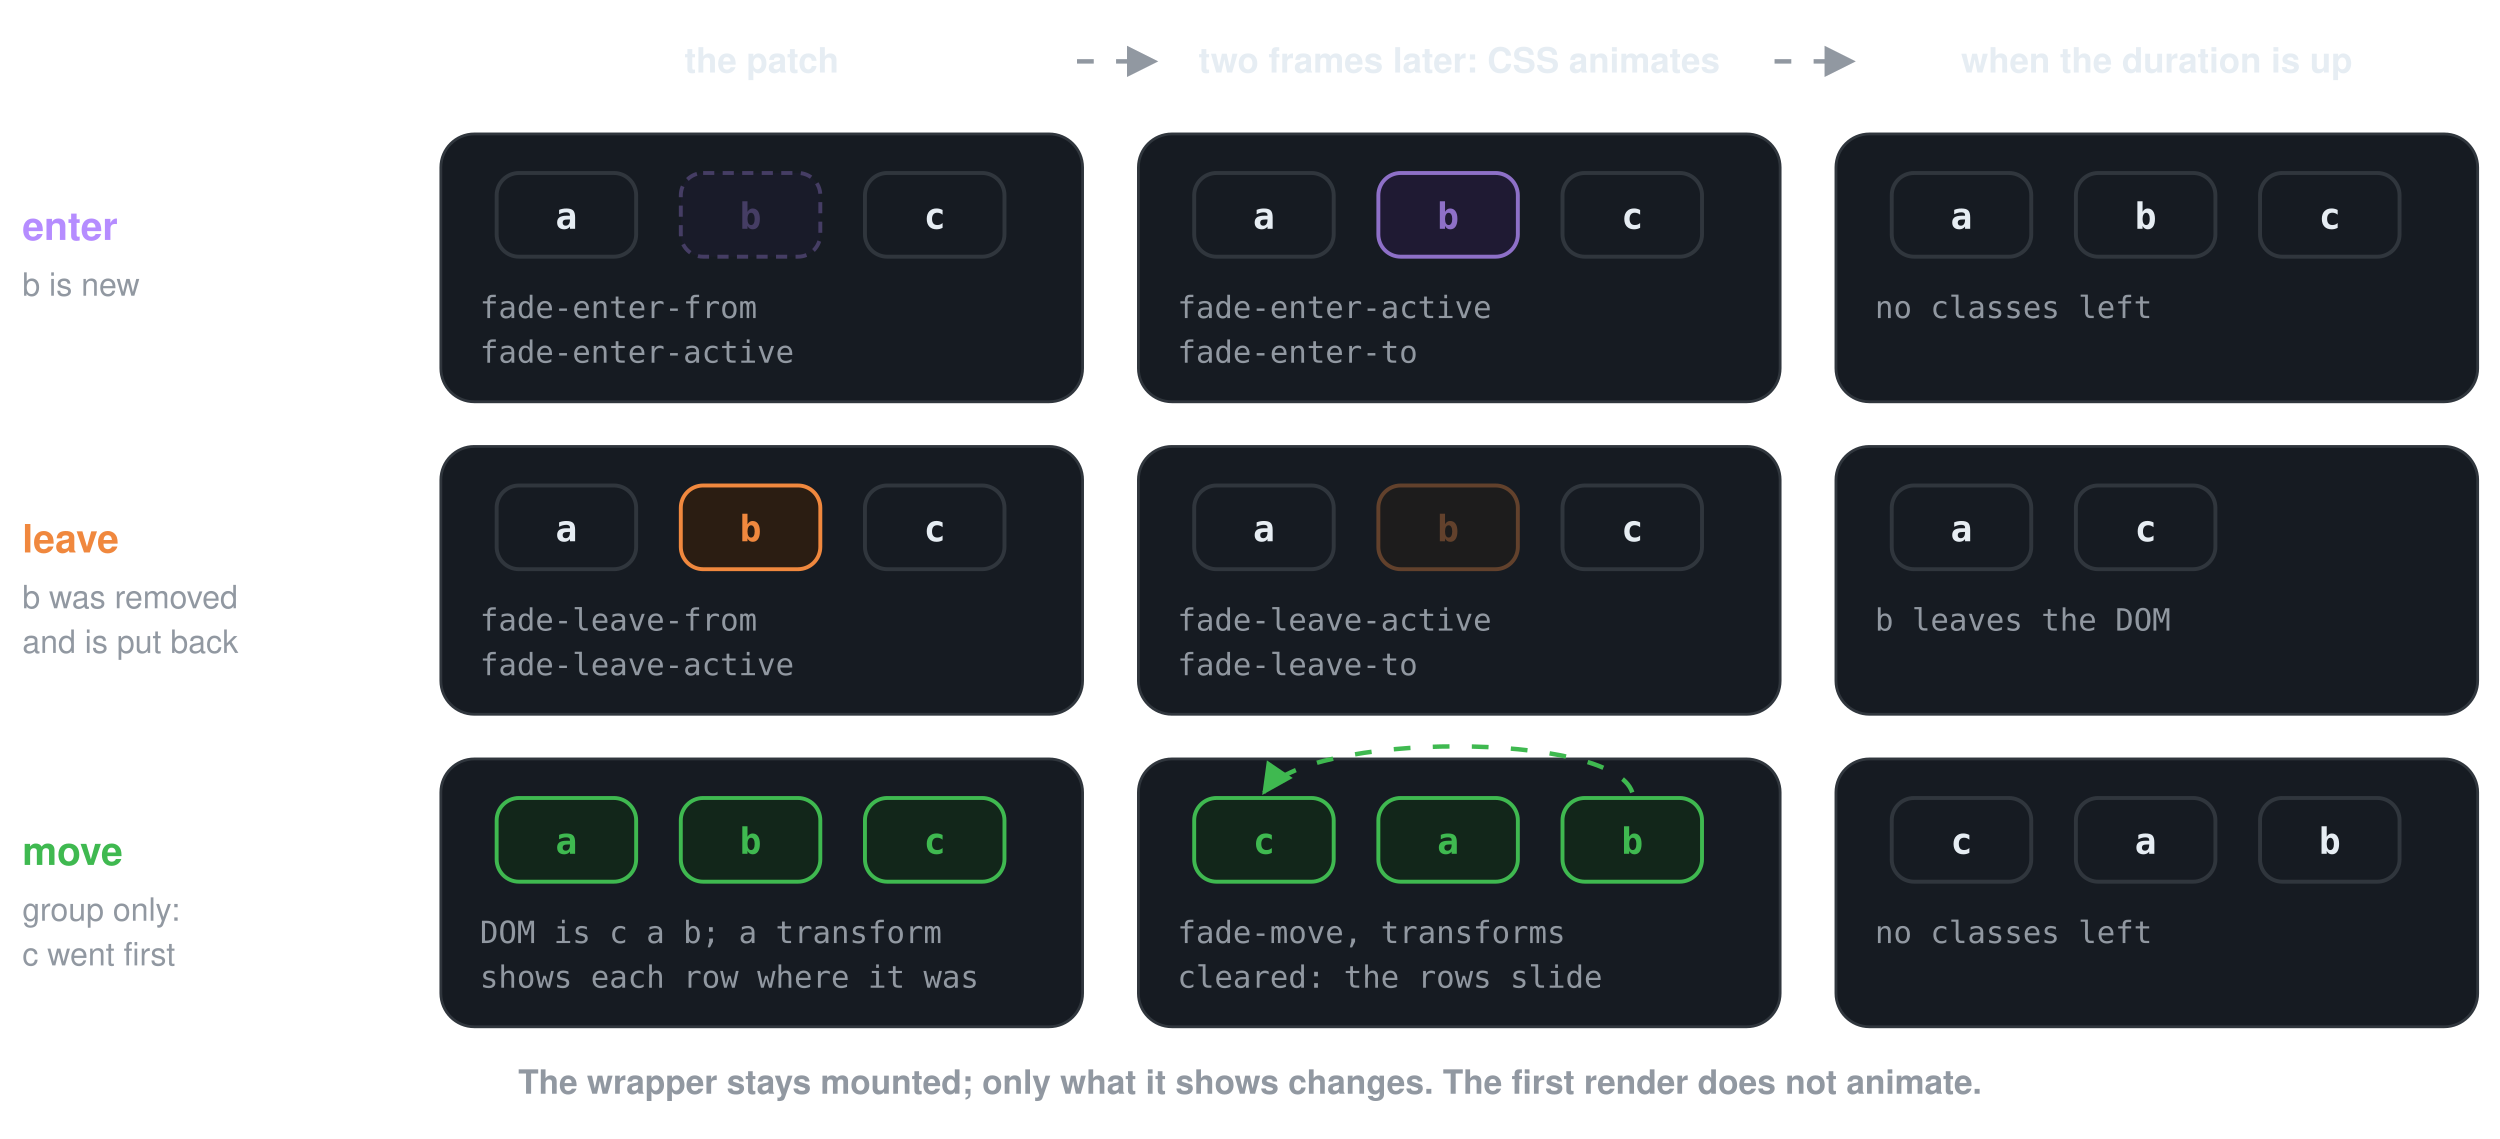
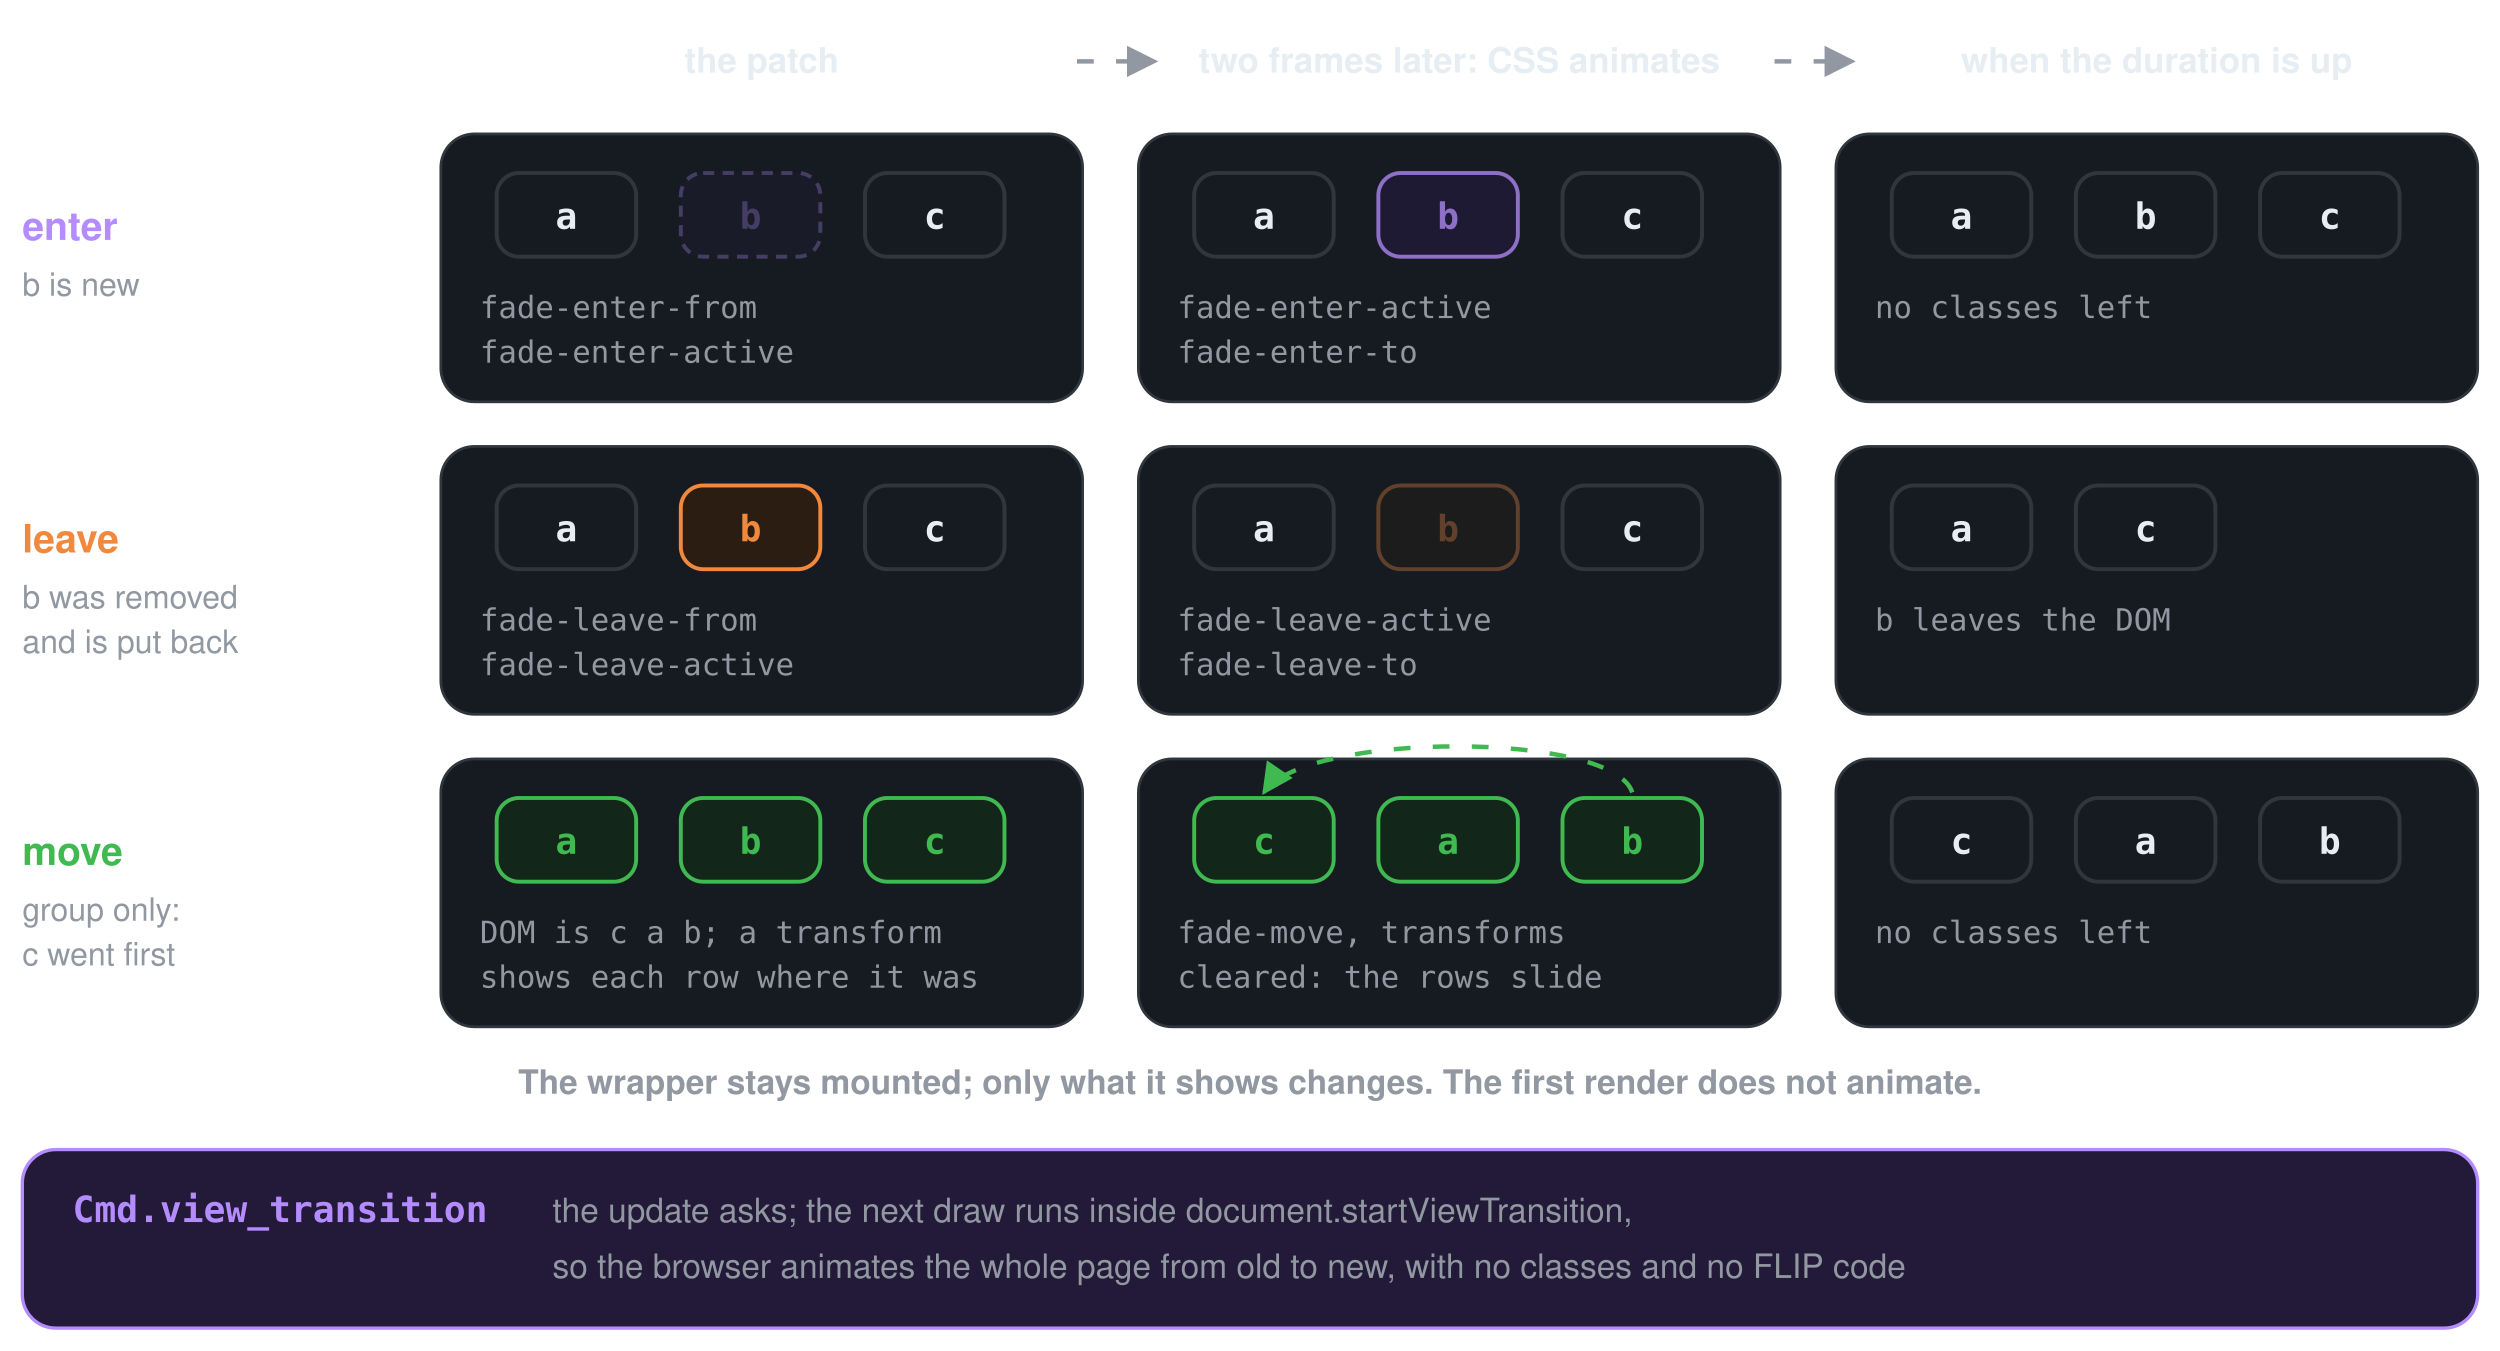
- <svg xmlns="http://www.w3.org/2000/svg" viewBox="-8 -8 896 408" width="896" height="408" role="img" aria-label="Transitions, as Vue's Transition and TransitionGroup, with name fade. Enter: in the patch the new row b gets fade-enter-from and fade-enter-active, two frames later fade-enter-to replaces fade-enter-from while CSS animates, and when the duration is up no classes are left. Leave: the removed row b is put back where it was with fade-leave-from and fade-leave-active, two frames later fade-leave-to, and when the duration is up it leaves the DOM. Move, in a group: row c went first, so after the patch the DOM is c a b but a transform shows every moved row where it was; two frames later the rows get fade-move and the transforms are cleared, so they slide to their new places; at the end no classes are left">
+ <svg xmlns="http://www.w3.org/2000/svg" viewBox="-8 -8 896 484" width="896" height="484" role="img" aria-label="Transitions, as Vue's Transition and TransitionGroup, with name fade. Enter: in the patch the new row b gets fade-enter-from and fade-enter-active, two frames later fade-enter-to replaces fade-enter-from while CSS animates, and when the duration is up no classes are left. Leave: the removed row b is put back where it was with fade-leave-from and fade-leave-active, two frames later fade-leave-to, and when the duration is up it leaves the DOM. Move, in a group: row c went first, so after the patch the DOM is c a b but a transform shows every moved row where it was; two frames later the rows get fade-move and the transforms are cleared, so they slide to their new places; at the end no classes are left. Cmd.view_transition makes the next draw run inside document.startViewTransition, so the browser animates the whole page">
  <style>text { font-family: -apple-system, BlinkMacSystemFont, 'Segoe UI', Helvetica, Arial, sans-serif; fill: #e6edf3; }.mono { font-family: ui-monospace, SFMono-Regular, Menlo, Consolas, monospace; white-space: pre; }.muted { fill: #9198a1; } .faint { fill: #6e7681; }.accent { fill: #b58cff; } .green { fill: #3fb950; }.orange { fill: #f0883e; } .blue { fill: #58a6ff; }.flow { stroke-dasharray: 6 8; animation: flow 1.1s linear infinite; }@keyframes flow { to { stroke-dashoffset: -28; } }.pulse { animation: pulse 2.2s ease-in-out infinite; }@keyframes pulse { 0%, 100% { opacity: 1; } 50% { opacity: 0.35; } }@media (prefers-reduced-motion: reduce) { .flow, .pulse { animation: none; } }</style>
  <defs>
    <marker id="arrow-muted" viewBox="0 0 10 10" refX="9" refY="5" markerWidth="7" markerHeight="7" orient="auto-start-reverse">
      <path d="M0,0 L10,5 L0,10 z" fill="#9198a1" />
    </marker>
    <marker id="arrow-accent" viewBox="0 0 10 10" refX="9" refY="5" markerWidth="7" markerHeight="7" orient="auto-start-reverse">
      <path d="M0,0 L10,5 L0,10 z" fill="#b58cff" />
    </marker>
    <marker id="arrow-green" viewBox="0 0 10 10" refX="9" refY="5" markerWidth="7" markerHeight="7" orient="auto-start-reverse">
      <path d="M0,0 L10,5 L0,10 z" fill="#3fb950" />
    </marker>
    <marker id="arrow-orange" viewBox="0 0 10 10" refX="9" refY="5" markerWidth="7" markerHeight="7" orient="auto-start-reverse">
      <path d="M0,0 L10,5 L0,10 z" fill="#f0883e" />
    </marker>
    <marker id="arrow-blue" viewBox="0 0 10 10" refX="9" refY="5" markerWidth="7" markerHeight="7" orient="auto-start-reverse">
      <path d="M0,0 L10,5 L0,10 z" fill="#58a6ff" />
    </marker>
    <filter id="lift" x="-5%" y="-5%" width="110%" height="125%">
      <feDropShadow dx="0" dy="2" stdDeviation="3" flood-color="#000000" flood-opacity="0.55" />
    </filter>
    <linearGradient id="glow" x1="0" y1="0" x2="1" y2="0">
      <stop offset="0" stop-color="#b58cff" />
      <stop offset="1" stop-color="#58a6ff" />
    </linearGradient>
  </defs>
  <text x="265" y="18" font-size="12.5" xml:space="preserve" font-weight="700" text-anchor="middle">the patch</text>
  <text x="515" y="18" font-size="12.5" xml:space="preserve" font-weight="700" text-anchor="middle">two frames later: CSS animates</text>
  <text x="765" y="18" font-size="12.5" xml:space="preserve" font-weight="700" text-anchor="middle">when the duration is up</text>
  <line x1="378" y1="14" x2="406" y2="14" stroke="#9198a1" stroke-width="1.6" marker-end="url(#arrow-muted)" class="flow" />
  <line x1="628" y1="14" x2="656" y2="14" stroke="#9198a1" stroke-width="1.6" marker-end="url(#arrow-muted)" class="flow" />
  <text x="0" y="78" font-size="14" xml:space="preserve" class="accent" font-weight="700">enter</text>
  <text x="0" y="98" font-size="11.5" xml:space="preserve" class="muted">b is new</text>
  <rect x="150" y="40" width="230" height="96" rx="12" fill="#161b22" stroke="#30363d" stroke-width="1" />
  <g opacity="1">
    <rect x="170" y="54" width="50" height="30" rx="8" fill="#161b22" stroke="#30363d" stroke-width="1.4" />
    <text x="195" y="74" font-size="13" xml:space="preserve" class="mono" font-weight="700" text-anchor="middle">a</text>
  </g>
  <g opacity="0.3">
    <rect x="236" y="54" width="50" height="30" rx="8" fill="#221a38" stroke="#b58cff" stroke-width="1.4" stroke-dasharray="4 3" />
    <text x="261" y="74" font-size="13" xml:space="preserve" class="mono accent" font-weight="700" text-anchor="middle">b</text>
  </g>
  <g opacity="1">
    <rect x="302" y="54" width="50" height="30" rx="8" fill="#161b22" stroke="#30363d" stroke-width="1.4" />
    <text x="327" y="74" font-size="13" xml:space="preserve" class="mono" font-weight="700" text-anchor="middle">c</text>
  </g>
  <text x="164" y="106" font-size="11" xml:space="preserve" class="mono muted">fade-enter-from</text>
  <text x="164" y="122" font-size="11" xml:space="preserve" class="mono muted">fade-enter-active</text>
  <rect x="400" y="40" width="230" height="96" rx="12" fill="#161b22" stroke="#30363d" stroke-width="1" />
  <g opacity="1">
    <rect x="420" y="54" width="50" height="30" rx="8" fill="#161b22" stroke="#30363d" stroke-width="1.4" />
    <text x="445" y="74" font-size="13" xml:space="preserve" class="mono" font-weight="700" text-anchor="middle">a</text>
  </g>
  <g opacity="0.75">
    <rect x="486" y="54" width="50" height="30" rx="8" fill="#221a38" stroke="#b58cff" stroke-width="1.4" />
    <text x="511" y="74" font-size="13" xml:space="preserve" class="mono accent" font-weight="700" text-anchor="middle">b</text>
  </g>
  <g opacity="1">
    <rect x="552" y="54" width="50" height="30" rx="8" fill="#161b22" stroke="#30363d" stroke-width="1.4" />
    <text x="577" y="74" font-size="13" xml:space="preserve" class="mono" font-weight="700" text-anchor="middle">c</text>
  </g>
  <text x="414" y="106" font-size="11" xml:space="preserve" class="mono muted">fade-enter-active</text>
  <text x="414" y="122" font-size="11" xml:space="preserve" class="mono muted">fade-enter-to</text>
  <rect x="650" y="40" width="230" height="96" rx="12" fill="#161b22" stroke="#30363d" stroke-width="1" />
  <g opacity="1">
    <rect x="670" y="54" width="50" height="30" rx="8" fill="#161b22" stroke="#30363d" stroke-width="1.4" />
    <text x="695" y="74" font-size="13" xml:space="preserve" class="mono" font-weight="700" text-anchor="middle">a</text>
  </g>
  <g opacity="1">
    <rect x="736" y="54" width="50" height="30" rx="8" fill="#161b22" stroke="#30363d" stroke-width="1.4" />
    <text x="761" y="74" font-size="13" xml:space="preserve" class="mono" font-weight="700" text-anchor="middle">b</text>
  </g>
  <g opacity="1">
    <rect x="802" y="54" width="50" height="30" rx="8" fill="#161b22" stroke="#30363d" stroke-width="1.4" />
    <text x="827" y="74" font-size="13" xml:space="preserve" class="mono" font-weight="700" text-anchor="middle">c</text>
  </g>
  <text x="664" y="106" font-size="11" xml:space="preserve" class="mono muted">no classes left</text>
  <text x="0" y="190" font-size="14" xml:space="preserve" class="orange" font-weight="700">leave</text>
  <text x="0" y="210" font-size="11.5" xml:space="preserve" class="muted">b was removed</text>
  <text x="0" y="226" font-size="11.5" xml:space="preserve" class="muted">and is put back</text>
  <rect x="150" y="152" width="230" height="96" rx="12" fill="#161b22" stroke="#30363d" stroke-width="1" />
  <g opacity="1">
    <rect x="170" y="166" width="50" height="30" rx="8" fill="#161b22" stroke="#30363d" stroke-width="1.4" />
    <text x="195" y="186" font-size="13" xml:space="preserve" class="mono" font-weight="700" text-anchor="middle">a</text>
  </g>
  <g opacity="1">
    <rect x="236" y="166" width="50" height="30" rx="8" fill="#2b1d12" stroke="#f0883e" stroke-width="1.4" />
    <text x="261" y="186" font-size="13" xml:space="preserve" class="mono orange" font-weight="700" text-anchor="middle">b</text>
  </g>
  <g opacity="1">
    <rect x="302" y="166" width="50" height="30" rx="8" fill="#161b22" stroke="#30363d" stroke-width="1.4" />
    <text x="327" y="186" font-size="13" xml:space="preserve" class="mono" font-weight="700" text-anchor="middle">c</text>
  </g>
  <text x="164" y="218" font-size="11" xml:space="preserve" class="mono muted">fade-leave-from</text>
  <text x="164" y="234" font-size="11" xml:space="preserve" class="mono muted">fade-leave-active</text>
  <rect x="400" y="152" width="230" height="96" rx="12" fill="#161b22" stroke="#30363d" stroke-width="1" />
  <g opacity="1">
    <rect x="420" y="166" width="50" height="30" rx="8" fill="#161b22" stroke="#30363d" stroke-width="1.4" />
    <text x="445" y="186" font-size="13" xml:space="preserve" class="mono" font-weight="700" text-anchor="middle">a</text>
  </g>
  <g opacity="0.35">
    <rect x="486" y="166" width="50" height="30" rx="8" fill="#2b1d12" stroke="#f0883e" stroke-width="1.4" />
    <text x="511" y="186" font-size="13" xml:space="preserve" class="mono orange" font-weight="700" text-anchor="middle">b</text>
  </g>
  <g opacity="1">
    <rect x="552" y="166" width="50" height="30" rx="8" fill="#161b22" stroke="#30363d" stroke-width="1.4" />
    <text x="577" y="186" font-size="13" xml:space="preserve" class="mono" font-weight="700" text-anchor="middle">c</text>
  </g>
  <text x="414" y="218" font-size="11" xml:space="preserve" class="mono muted">fade-leave-active</text>
  <text x="414" y="234" font-size="11" xml:space="preserve" class="mono muted">fade-leave-to</text>
  <rect x="650" y="152" width="230" height="96" rx="12" fill="#161b22" stroke="#30363d" stroke-width="1" />
  <g opacity="1">
    <rect x="670" y="166" width="50" height="30" rx="8" fill="#161b22" stroke="#30363d" stroke-width="1.4" />
    <text x="695" y="186" font-size="13" xml:space="preserve" class="mono" font-weight="700" text-anchor="middle">a</text>
  </g>
  <g opacity="1">
    <rect x="736" y="166" width="50" height="30" rx="8" fill="#161b22" stroke="#30363d" stroke-width="1.4" />
    <text x="761" y="186" font-size="13" xml:space="preserve" class="mono" font-weight="700" text-anchor="middle">c</text>
  </g>
  <text x="664" y="218" font-size="11" xml:space="preserve" class="mono muted">b leaves the DOM</text>
  <text x="0" y="302" font-size="14" xml:space="preserve" class="green" font-weight="700">move</text>
  <text x="0" y="322" font-size="11.5" xml:space="preserve" class="muted">group only:</text>
  <text x="0" y="338" font-size="11.5" xml:space="preserve" class="muted">c went first</text>
  <rect x="150" y="264" width="230" height="96" rx="12" fill="#161b22" stroke="#30363d" stroke-width="1" />
  <g opacity="1">
    <rect x="170" y="278" width="50" height="30" rx="8" fill="#12261a" stroke="#3fb950" stroke-width="1.4" />
    <text x="195" y="298" font-size="13" xml:space="preserve" class="mono green" font-weight="700" text-anchor="middle">a</text>
  </g>
  <g opacity="1">
    <rect x="236" y="278" width="50" height="30" rx="8" fill="#12261a" stroke="#3fb950" stroke-width="1.4" />
    <text x="261" y="298" font-size="13" xml:space="preserve" class="mono green" font-weight="700" text-anchor="middle">b</text>
  </g>
  <g opacity="1">
    <rect x="302" y="278" width="50" height="30" rx="8" fill="#12261a" stroke="#3fb950" stroke-width="1.4" />
    <text x="327" y="298" font-size="13" xml:space="preserve" class="mono green" font-weight="700" text-anchor="middle">c</text>
  </g>
  <text x="164" y="330" font-size="11" xml:space="preserve" class="mono muted">DOM is c a b; a transform</text>
  <text x="164" y="346" font-size="11" xml:space="preserve" class="mono muted">shows each row where it was</text>
  <rect x="400" y="264" width="230" height="96" rx="12" fill="#161b22" stroke="#30363d" stroke-width="1" />
  <g opacity="1">
    <rect x="420" y="278" width="50" height="30" rx="8" fill="#12261a" stroke="#3fb950" stroke-width="1.4" />
    <text x="445" y="298" font-size="13" xml:space="preserve" class="mono green" font-weight="700" text-anchor="middle">c</text>
  </g>
  <g opacity="1">
    <rect x="486" y="278" width="50" height="30" rx="8" fill="#12261a" stroke="#3fb950" stroke-width="1.4" />
    <text x="511" y="298" font-size="13" xml:space="preserve" class="mono green" font-weight="700" text-anchor="middle">a</text>
  </g>
  <g opacity="1">
    <rect x="552" y="278" width="50" height="30" rx="8" fill="#12261a" stroke="#3fb950" stroke-width="1.4" />
    <text x="577" y="298" font-size="13" xml:space="preserve" class="mono green" font-weight="700" text-anchor="middle">b</text>
  </g>
  <text x="414" y="330" font-size="11" xml:space="preserve" class="mono muted">fade-move, transforms</text>
  <text x="414" y="346" font-size="11" xml:space="preserve" class="mono muted">cleared: the rows slide</text>
  <rect x="650" y="264" width="230" height="96" rx="12" fill="#161b22" stroke="#30363d" stroke-width="1" />
  <g opacity="1">
    <rect x="670" y="278" width="50" height="30" rx="8" fill="#161b22" stroke="#30363d" stroke-width="1.4" />
    <text x="695" y="298" font-size="13" xml:space="preserve" class="mono" font-weight="700" text-anchor="middle">c</text>
  </g>
  <g opacity="1">
    <rect x="736" y="278" width="50" height="30" rx="8" fill="#161b22" stroke="#30363d" stroke-width="1.4" />
    <text x="761" y="298" font-size="13" xml:space="preserve" class="mono" font-weight="700" text-anchor="middle">a</text>
  </g>
  <g opacity="1">
    <rect x="802" y="278" width="50" height="30" rx="8" fill="#161b22" stroke="#30363d" stroke-width="1.4" />
    <text x="827" y="298" font-size="13" xml:space="preserve" class="mono" font-weight="700" text-anchor="middle">b</text>
  </g>
  <text x="664" y="330" font-size="11" xml:space="preserve" class="mono muted">no classes left</text>
  <path d="M577,276 C570,254 460,254 445,276" fill="none" stroke="#3fb950" stroke-width="1.6" marker-end="url(#arrow-green)" class="flow" />
  <text x="440" y="384" font-size="12" xml:space="preserve" class="muted" font-weight="600" text-anchor="middle">The wrapper stays mounted; only what it shows changes. The first render does not animate.</text>
+   <rect x="0" y="404" width="880" height="64" rx="12" fill="#221a38" stroke="#b58cff" stroke-width="1.2" />
+   <text x="18" y="430" font-size="13" xml:space="preserve" class="mono accent" font-weight="700">Cmd.view_transition</text>
+   <text x="190" y="430" font-size="12" xml:space="preserve" class="muted">the update asks; the next draw runs inside document.startViewTransition,</text>
+   <text x="190" y="450" font-size="12" xml:space="preserve" class="muted">so the browser animates the whole page from old to new, with no classes and no FLIP code</text>
</svg>
